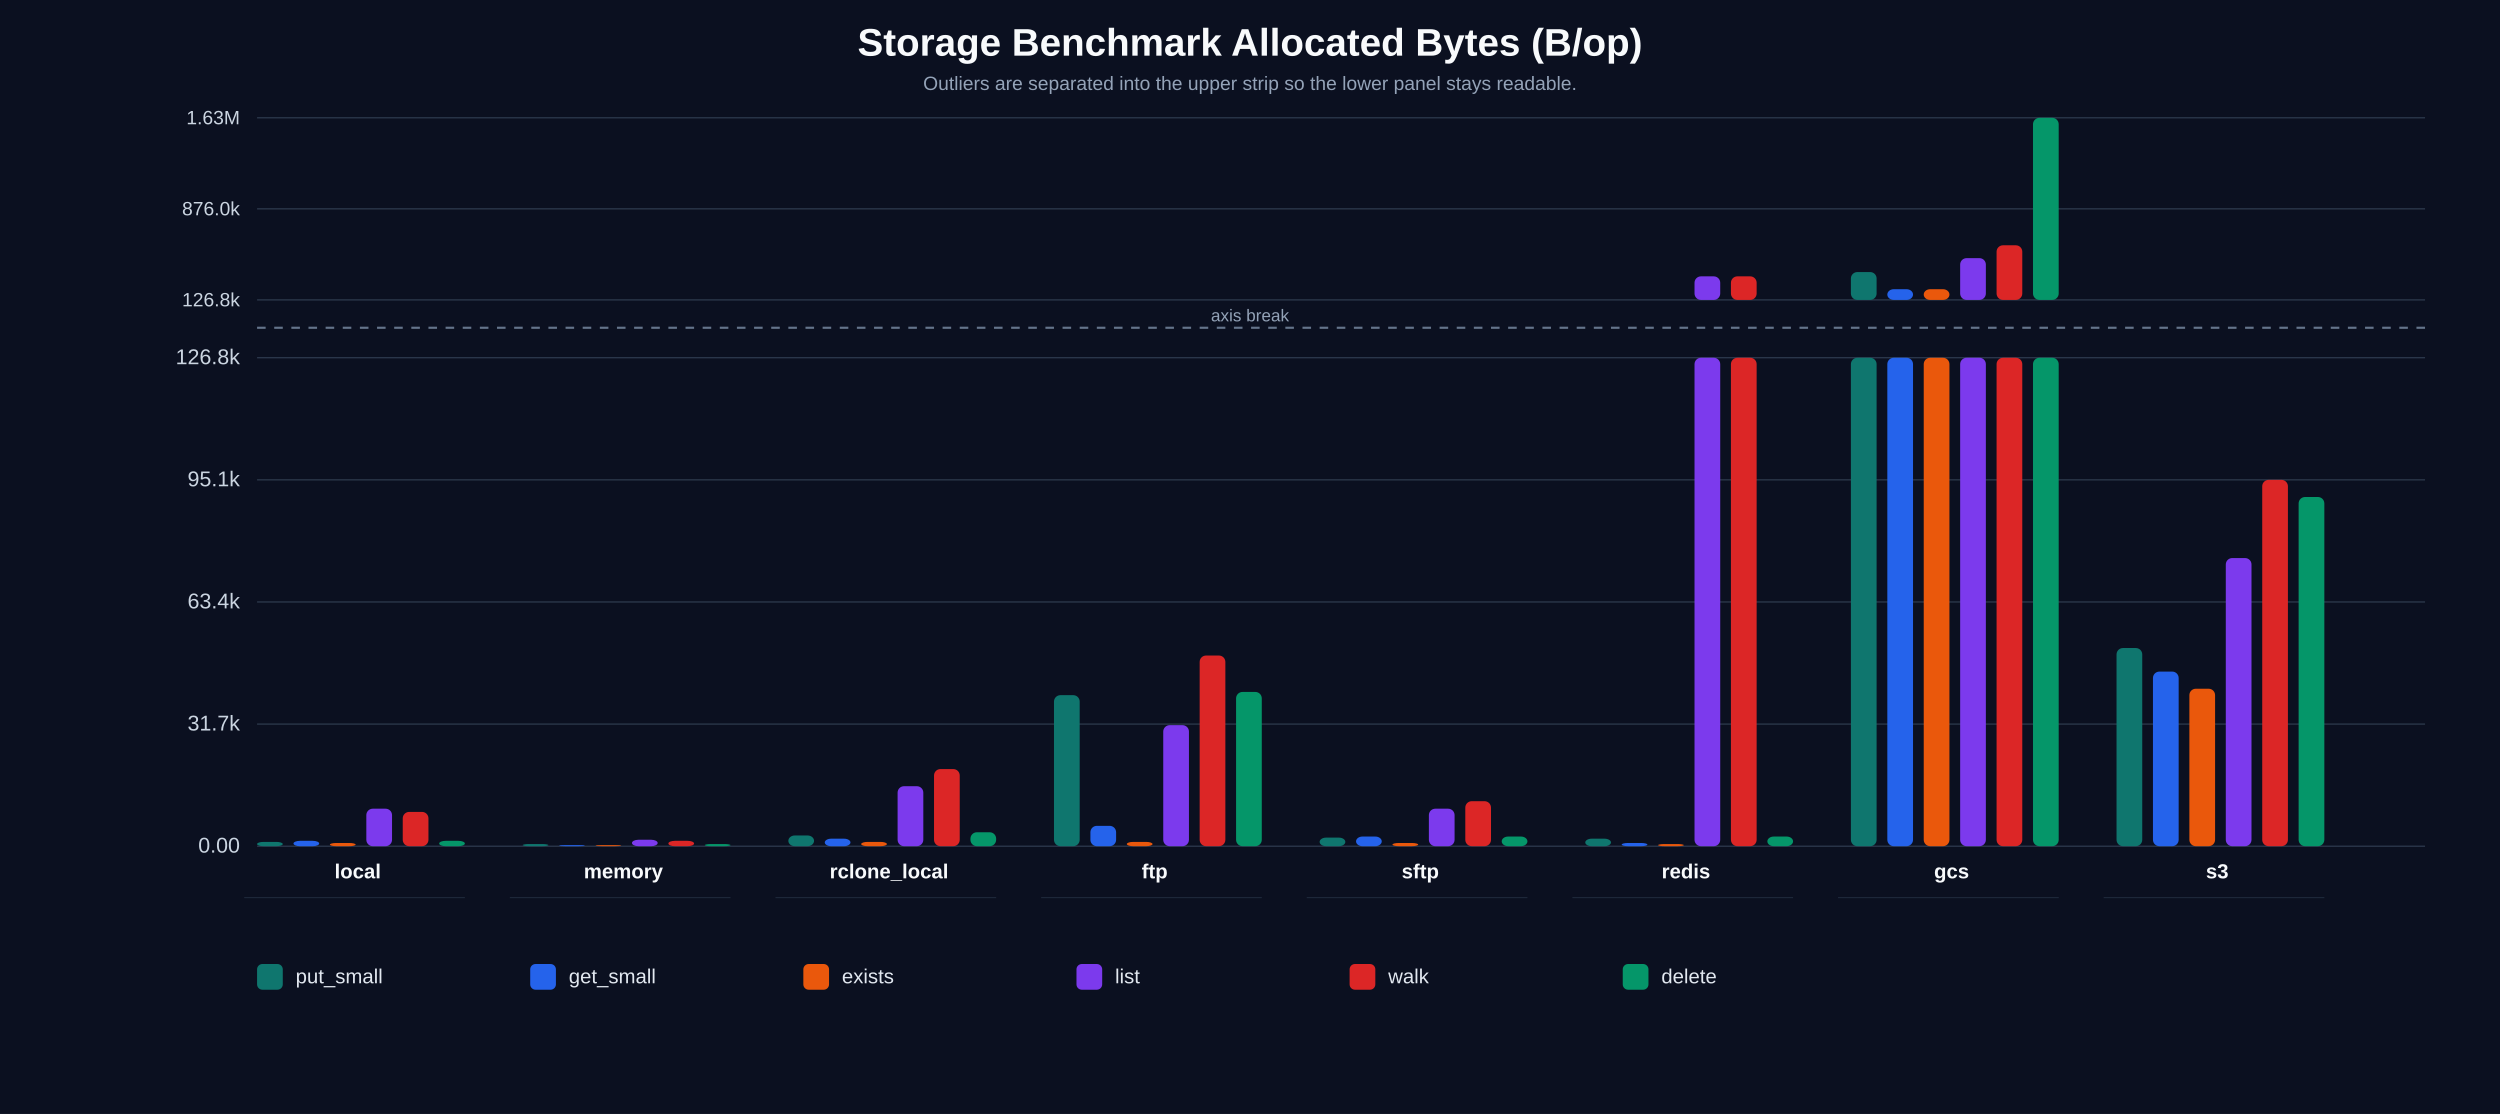
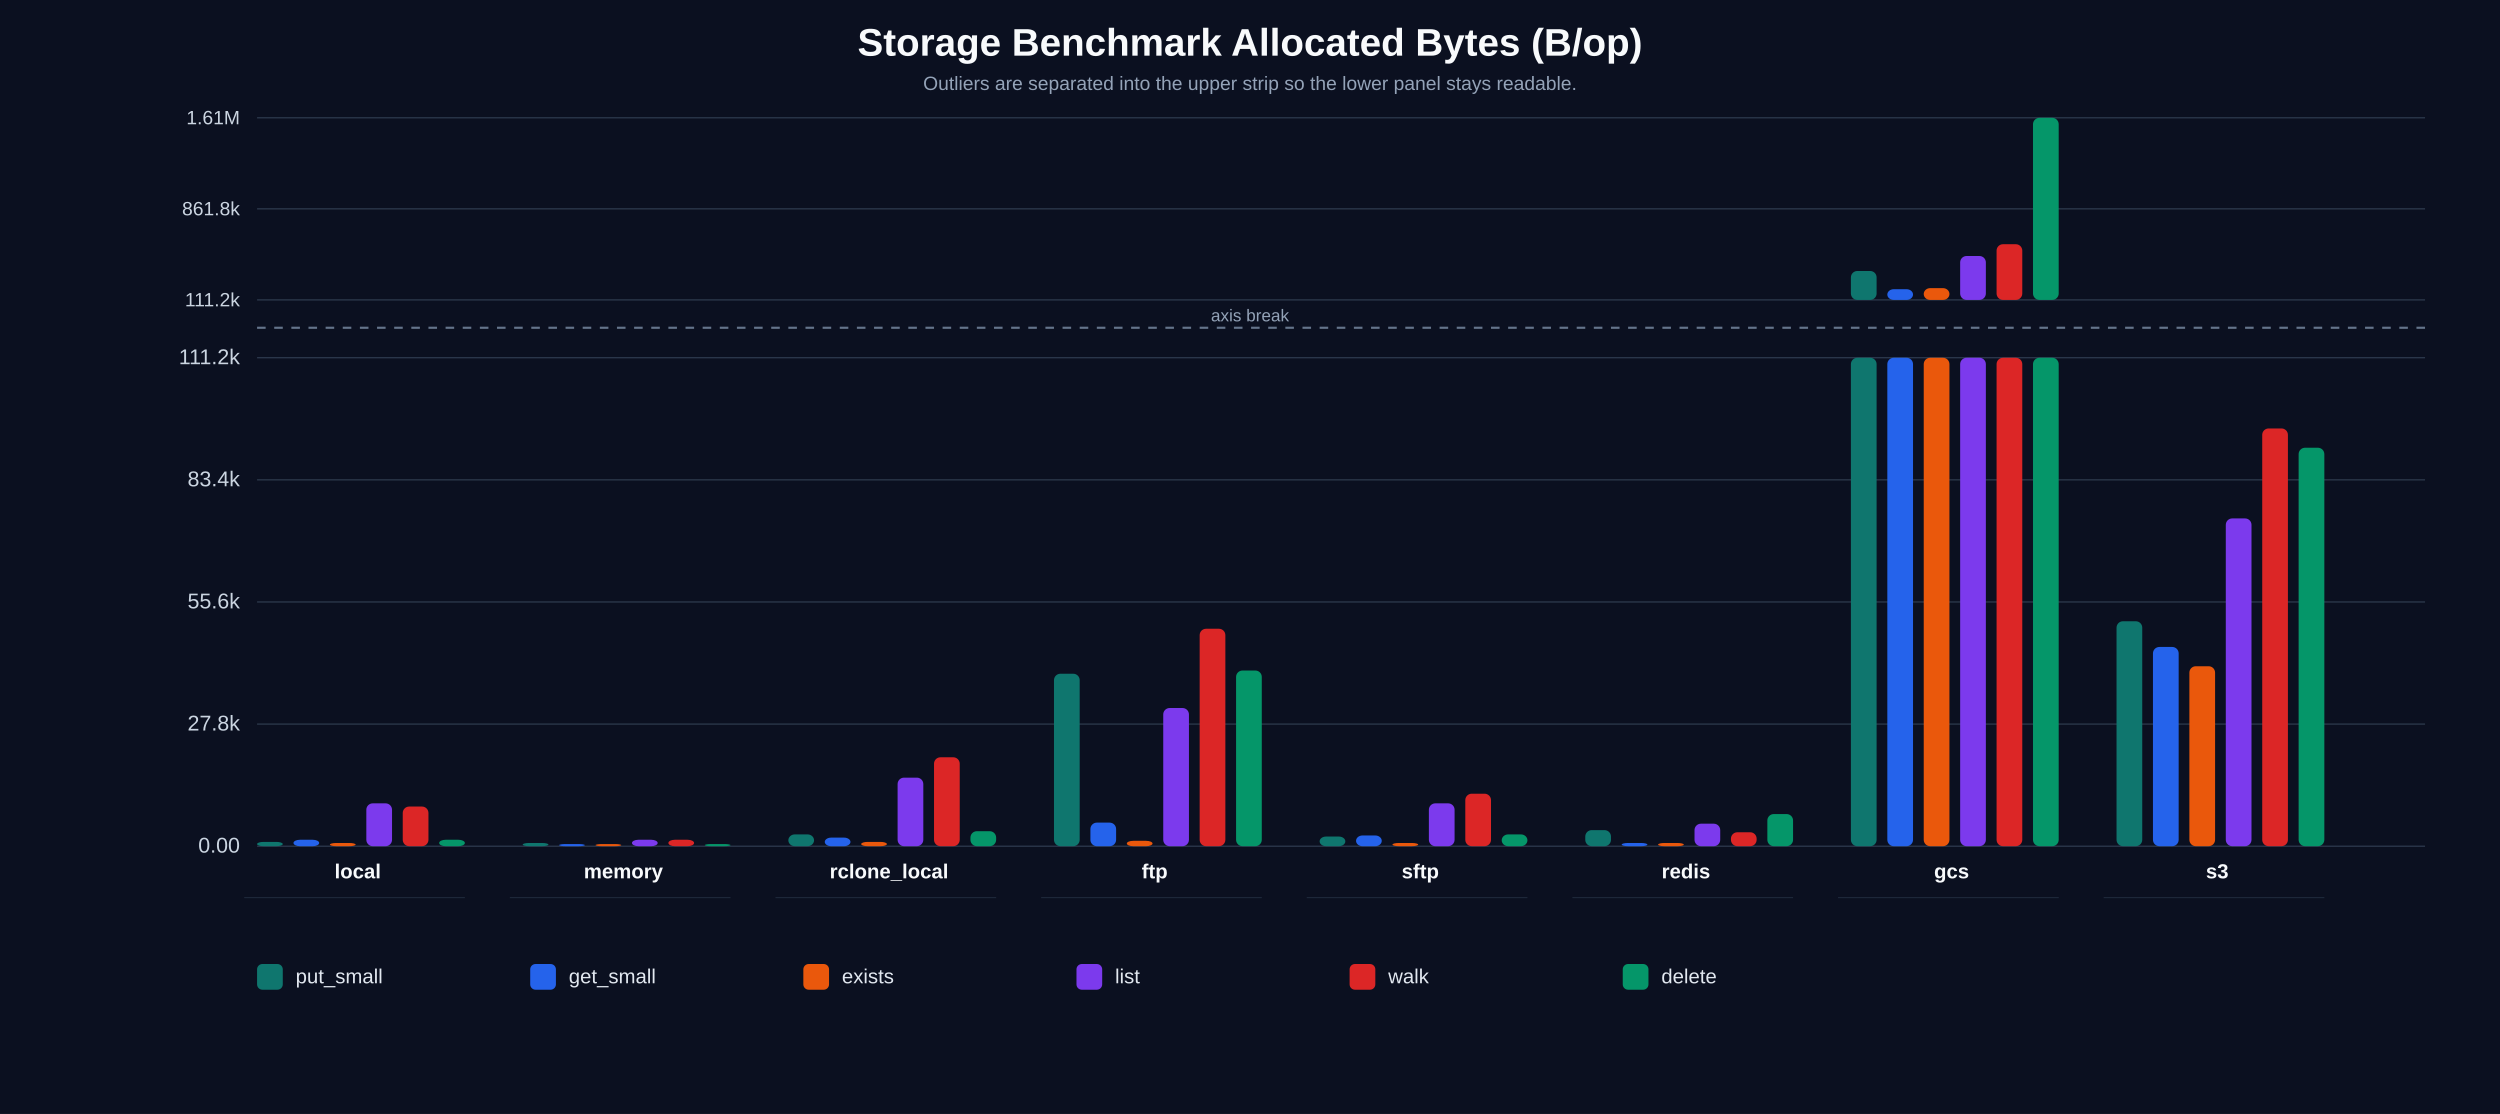
<svg xmlns="http://www.w3.org/2000/svg" width="2334" height="1040" viewBox="0 0 2334 1040">
  <rect width="100%" height="100%" fill="#0b1020" />
  <text x="1167" y="52" text-anchor="middle" fill="#f8fafc" font-size="36" font-family="Arial, sans-serif" font-weight="700">Storage Benchmark Allocated Bytes (B/op)</text>
  <text x="1167" y="84" text-anchor="middle" fill="#94a3b8" font-size="18" font-family="Arial, sans-serif">Outliers are separated into the upper strip so the lower panel stays readable.</text>
  <line x1="240" y1="110" x2="2264" y2="110" stroke="#334155" stroke-width="1" />
-   <text x="224" y="116" fill="#cbd5e1" font-size="18" text-anchor="end" font-family="Arial, sans-serif">1.63M</text>
+   <text x="224" y="116" fill="#cbd5e1" font-size="18" text-anchor="end" font-family="Arial, sans-serif">1.61M</text>
  <line x1="240" y1="195" x2="2264" y2="195" stroke="#334155" stroke-width="1" />
-   <text x="224" y="201" fill="#cbd5e1" font-size="18" text-anchor="end" font-family="Arial, sans-serif">876.0k</text>
+   <text x="224" y="201" fill="#cbd5e1" font-size="18" text-anchor="end" font-family="Arial, sans-serif">861.8k</text>
  <line x1="240" y1="280" x2="2264" y2="280" stroke="#334155" stroke-width="1" />
-   <text x="224" y="286" fill="#cbd5e1" font-size="18" text-anchor="end" font-family="Arial, sans-serif">126.8k</text>
+   <text x="224" y="286" fill="#cbd5e1" font-size="18" text-anchor="end" font-family="Arial, sans-serif">111.2k</text>
  <line x1="240" y1="306" x2="2264" y2="306" stroke="#64748b" stroke-width="2" stroke-dasharray="8 8" />
  <text x="1167" y="300" text-anchor="middle" fill="#94a3b8" font-size="16" font-family="Arial, sans-serif">axis break</text>
  <line x1="240" y1="334" x2="2264" y2="334" stroke="#334155" stroke-width="1" />
-   <text x="224" y="340" fill="#cbd5e1" font-size="20" text-anchor="end" font-family="Arial, sans-serif">126.8k</text>
+   <text x="224" y="340" fill="#cbd5e1" font-size="20" text-anchor="end" font-family="Arial, sans-serif">111.2k</text>
  <line x1="240" y1="448" x2="2264" y2="448" stroke="#334155" stroke-width="1" />
-   <text x="224" y="454" fill="#cbd5e1" font-size="20" text-anchor="end" font-family="Arial, sans-serif">95.1k</text>
+   <text x="224" y="454" fill="#cbd5e1" font-size="20" text-anchor="end" font-family="Arial, sans-serif">83.4k</text>
  <line x1="240" y1="562" x2="2264" y2="562" stroke="#334155" stroke-width="1" />
-   <text x="224" y="568" fill="#cbd5e1" font-size="20" text-anchor="end" font-family="Arial, sans-serif">63.4k</text>
+   <text x="224" y="568" fill="#cbd5e1" font-size="20" text-anchor="end" font-family="Arial, sans-serif">55.6k</text>
  <line x1="240" y1="676" x2="2264" y2="676" stroke="#334155" stroke-width="1" />
-   <text x="224" y="682" fill="#cbd5e1" font-size="20" text-anchor="end" font-family="Arial, sans-serif">31.7k</text>
+   <text x="224" y="682" fill="#cbd5e1" font-size="20" text-anchor="end" font-family="Arial, sans-serif">27.8k</text>
  <line x1="240" y1="790" x2="2264" y2="790" stroke="#334155" stroke-width="1" />
  <text x="224" y="796" fill="#cbd5e1" font-size="20" text-anchor="end" font-family="Arial, sans-serif">0.00</text>
  <rect x="240" y="786" width="24" height="4" rx="6" fill="#0f766e" />
-   <rect x="274" y="785" width="24" height="5" rx="6" fill="#2563eb" />
+   <rect x="274" y="784" width="24" height="6" rx="6" fill="#2563eb" />
  <rect x="308" y="787" width="24" height="3" rx="6" fill="#ea580c" />
-   <rect x="342" y="755" width="24" height="35" rx="6" fill="#7c3aed" />
-   <rect x="376" y="758" width="24" height="32" rx="6" fill="#dc2626" />
-   <rect x="410" y="785" width="24" height="5" rx="6" fill="#059669" />
+   <rect x="342" y="750" width="24" height="40" rx="6" fill="#7c3aed" />
+   <rect x="376" y="753" width="24" height="37" rx="6" fill="#dc2626" />
+   <rect x="410" y="784" width="24" height="6" rx="6" fill="#059669" />
  <text x="334" y="820" fill="#f8fafc" font-size="19" text-anchor="middle" font-family="Arial, sans-serif" font-weight="700">local</text>
  <line x1="228" y1="838" x2="434" y2="838" stroke="#1e293b" stroke-width="1" />
-   <rect x="488" y="788" width="24" height="2" rx="6" fill="#0f766e" />
-   <rect x="522" y="789" width="24" height="1" rx="6" fill="#2563eb" />
-   <rect x="556" y="789" width="24" height="1" rx="6" fill="#ea580c" />
+   <rect x="488" y="787" width="24" height="3" rx="6" fill="#0f766e" />
+   <rect x="522" y="788" width="24" height="2" rx="6" fill="#2563eb" />
+   <rect x="556" y="788" width="24" height="2" rx="6" fill="#ea580c" />
  <rect x="590" y="784" width="24" height="6" rx="6" fill="#7c3aed" />
-   <rect x="624" y="785" width="24" height="5" rx="6" fill="#dc2626" />
+   <rect x="624" y="784" width="24" height="6" rx="6" fill="#dc2626" />
  <rect x="658" y="788" width="24" height="2" rx="6" fill="#059669" />
  <text x="582" y="820" fill="#f8fafc" font-size="19" text-anchor="middle" font-family="Arial, sans-serif" font-weight="700">memory</text>
  <line x1="476" y1="838" x2="682" y2="838" stroke="#1e293b" stroke-width="1" />
-   <rect x="736" y="780" width="24" height="10" rx="6" fill="#0f766e" />
-   <rect x="770" y="783" width="24" height="7" rx="6" fill="#2563eb" />
+   <rect x="736" y="779" width="24" height="11" rx="6" fill="#0f766e" />
+   <rect x="770" y="782" width="24" height="8" rx="6" fill="#2563eb" />
  <rect x="804" y="786" width="24" height="4" rx="6" fill="#ea580c" />
-   <rect x="838" y="734" width="24" height="56" rx="6" fill="#7c3aed" />
-   <rect x="872" y="718" width="24" height="72" rx="6" fill="#dc2626" />
-   <rect x="906" y="777" width="24" height="13" rx="6" fill="#059669" />
+   <rect x="838" y="726" width="24" height="64" rx="6" fill="#7c3aed" />
+   <rect x="872" y="707" width="24" height="83" rx="6" fill="#dc2626" />
+   <rect x="906" y="776" width="24" height="14" rx="6" fill="#059669" />
  <text x="830" y="820" fill="#f8fafc" font-size="19" text-anchor="middle" font-family="Arial, sans-serif" font-weight="700">rclone_local</text>
  <line x1="724" y1="838" x2="930" y2="838" stroke="#1e293b" stroke-width="1" />
-   <rect x="984" y="649" width="24" height="141" rx="6" fill="#0f766e" />
-   <rect x="1018" y="771" width="24" height="19" rx="6" fill="#2563eb" />
-   <rect x="1052" y="786" width="24" height="4" rx="6" fill="#ea580c" />
-   <rect x="1086" y="677" width="24" height="113" rx="6" fill="#7c3aed" />
-   <rect x="1120" y="612" width="24" height="178" rx="6" fill="#dc2626" />
-   <rect x="1154" y="646" width="24" height="144" rx="6" fill="#059669" />
+   <rect x="984" y="629" width="24" height="161" rx="6" fill="#0f766e" />
+   <rect x="1018" y="768" width="24" height="22" rx="6" fill="#2563eb" />
+   <rect x="1052" y="785" width="24" height="5" rx="6" fill="#ea580c" />
+   <rect x="1086" y="661" width="24" height="129" rx="6" fill="#7c3aed" />
+   <rect x="1120" y="587" width="24" height="203" rx="6" fill="#dc2626" />
+   <rect x="1154" y="626" width="24" height="164" rx="6" fill="#059669" />
  <text x="1078" y="820" fill="#f8fafc" font-size="19" text-anchor="middle" font-family="Arial, sans-serif" font-weight="700">ftp</text>
  <line x1="972" y1="838" x2="1178" y2="838" stroke="#1e293b" stroke-width="1" />
-   <rect x="1232" y="782" width="24" height="8" rx="6" fill="#0f766e" />
-   <rect x="1266" y="781" width="24" height="9" rx="6" fill="#2563eb" />
+   <rect x="1232" y="781" width="24" height="9" rx="6" fill="#0f766e" />
+   <rect x="1266" y="780" width="24" height="10" rx="6" fill="#2563eb" />
  <rect x="1300" y="787" width="24" height="3" rx="6" fill="#ea580c" />
-   <rect x="1334" y="755" width="24" height="35" rx="6" fill="#7c3aed" />
-   <rect x="1368" y="748" width="24" height="42" rx="6" fill="#dc2626" />
-   <rect x="1402" y="781" width="24" height="9" rx="6" fill="#059669" />
+   <rect x="1334" y="750" width="24" height="40" rx="6" fill="#7c3aed" />
+   <rect x="1368" y="741" width="24" height="49" rx="6" fill="#dc2626" />
+   <rect x="1402" y="779" width="24" height="11" rx="6" fill="#059669" />
  <text x="1326" y="820" fill="#f8fafc" font-size="19" text-anchor="middle" font-family="Arial, sans-serif" font-weight="700">sftp</text>
  <line x1="1220" y1="838" x2="1426" y2="838" stroke="#1e293b" stroke-width="1" />
-   <rect x="1480" y="783" width="24" height="7" rx="6" fill="#0f766e" />
+   <rect x="1480" y="775" width="24" height="15" rx="6" fill="#0f766e" />
  <rect x="1514" y="787" width="24" height="3" rx="6" fill="#2563eb" />
-   <rect x="1548" y="788" width="24" height="2" rx="6" fill="#ea580c" />
-   <rect x="1582" y="334" width="24" height="456" rx="6" fill="#7c3aed" />
-   <rect x="1582" y="258" width="24" height="22" rx="6" fill="#7c3aed" />
-   <rect x="1616" y="334" width="24" height="456" rx="6" fill="#dc2626" />
-   <rect x="1616" y="258" width="24" height="22" rx="6" fill="#dc2626" />
-   <rect x="1650" y="781" width="24" height="9" rx="6" fill="#059669" />
+   <rect x="1548" y="787" width="24" height="3" rx="6" fill="#ea580c" />
+   <rect x="1582" y="769" width="24" height="21" rx="6" fill="#7c3aed" />
+   <rect x="1616" y="777" width="24" height="13" rx="6" fill="#dc2626" />
+   <rect x="1650" y="760" width="24" height="30" rx="6" fill="#059669" />
  <text x="1574" y="820" fill="#f8fafc" font-size="19" text-anchor="middle" font-family="Arial, sans-serif" font-weight="700">redis</text>
  <line x1="1468" y1="838" x2="1674" y2="838" stroke="#1e293b" stroke-width="1" />
  <rect x="1728" y="334" width="24" height="456" rx="6" fill="#0f766e" />
-   <rect x="1728" y="254" width="24" height="26" rx="6" fill="#0f766e" />
+   <rect x="1728" y="253" width="24" height="27" rx="6" fill="#0f766e" />
  <rect x="1762" y="334" width="24" height="456" rx="6" fill="#2563eb" />
  <rect x="1762" y="270" width="24" height="10" rx="6" fill="#2563eb" />
  <rect x="1796" y="334" width="24" height="456" rx="6" fill="#ea580c" />
-   <rect x="1796" y="270" width="24" height="10" rx="6" fill="#ea580c" />
+   <rect x="1796" y="269" width="24" height="11" rx="6" fill="#ea580c" />
  <rect x="1830" y="334" width="24" height="456" rx="6" fill="#7c3aed" />
-   <rect x="1830" y="241" width="24" height="39" rx="6" fill="#7c3aed" />
+   <rect x="1830" y="239" width="24" height="41" rx="6" fill="#7c3aed" />
  <rect x="1864" y="334" width="24" height="456" rx="6" fill="#dc2626" />
-   <rect x="1864" y="229" width="24" height="51" rx="6" fill="#dc2626" />
+   <rect x="1864" y="228" width="24" height="52" rx="6" fill="#dc2626" />
  <rect x="1898" y="334" width="24" height="456" rx="6" fill="#059669" />
  <rect x="1898" y="110" width="24" height="170" rx="6" fill="#059669" />
  <text x="1822" y="820" fill="#f8fafc" font-size="19" text-anchor="middle" font-family="Arial, sans-serif" font-weight="700">gcs</text>
  <line x1="1716" y1="838" x2="1922" y2="838" stroke="#1e293b" stroke-width="1" />
-   <rect x="1976" y="605" width="24" height="185" rx="6" fill="#0f766e" />
-   <rect x="2010" y="627" width="24" height="163" rx="6" fill="#2563eb" />
-   <rect x="2044" y="643" width="24" height="147" rx="6" fill="#ea580c" />
-   <rect x="2078" y="521" width="24" height="269" rx="6" fill="#7c3aed" />
-   <rect x="2112" y="448" width="24" height="342" rx="6" fill="#dc2626" />
-   <rect x="2146" y="464" width="24" height="326" rx="6" fill="#059669" />
+   <rect x="1976" y="580" width="24" height="210" rx="6" fill="#0f766e" />
+   <rect x="2010" y="604" width="24" height="186" rx="6" fill="#2563eb" />
+   <rect x="2044" y="622" width="24" height="168" rx="6" fill="#ea580c" />
+   <rect x="2078" y="484" width="24" height="306" rx="6" fill="#7c3aed" />
+   <rect x="2112" y="400" width="24" height="390" rx="6" fill="#dc2626" />
+   <rect x="2146" y="418" width="24" height="372" rx="6" fill="#059669" />
  <text x="2070" y="820" fill="#f8fafc" font-size="19" text-anchor="middle" font-family="Arial, sans-serif" font-weight="700">s3</text>
  <line x1="1964" y1="838" x2="2170" y2="838" stroke="#1e293b" stroke-width="1" />
  <rect x="240" y="900" width="24" height="24" rx="5" fill="#0f766e" />
  <text x="276" y="918" fill="#e2e8f0" font-size="19" font-family="Arial, sans-serif">put_small</text>
  <rect x="495" y="900" width="24" height="24" rx="5" fill="#2563eb" />
  <text x="531" y="918" fill="#e2e8f0" font-size="19" font-family="Arial, sans-serif">get_small</text>
  <rect x="750" y="900" width="24" height="24" rx="5" fill="#ea580c" />
  <text x="786" y="918" fill="#e2e8f0" font-size="19" font-family="Arial, sans-serif">exists</text>
  <rect x="1005" y="900" width="24" height="24" rx="5" fill="#7c3aed" />
  <text x="1041" y="918" fill="#e2e8f0" font-size="19" font-family="Arial, sans-serif">list</text>
  <rect x="1260" y="900" width="24" height="24" rx="5" fill="#dc2626" />
  <text x="1296" y="918" fill="#e2e8f0" font-size="19" font-family="Arial, sans-serif">walk</text>
  <rect x="1515" y="900" width="24" height="24" rx="5" fill="#059669" />
  <text x="1551" y="918" fill="#e2e8f0" font-size="19" font-family="Arial, sans-serif">delete</text>
</svg>
